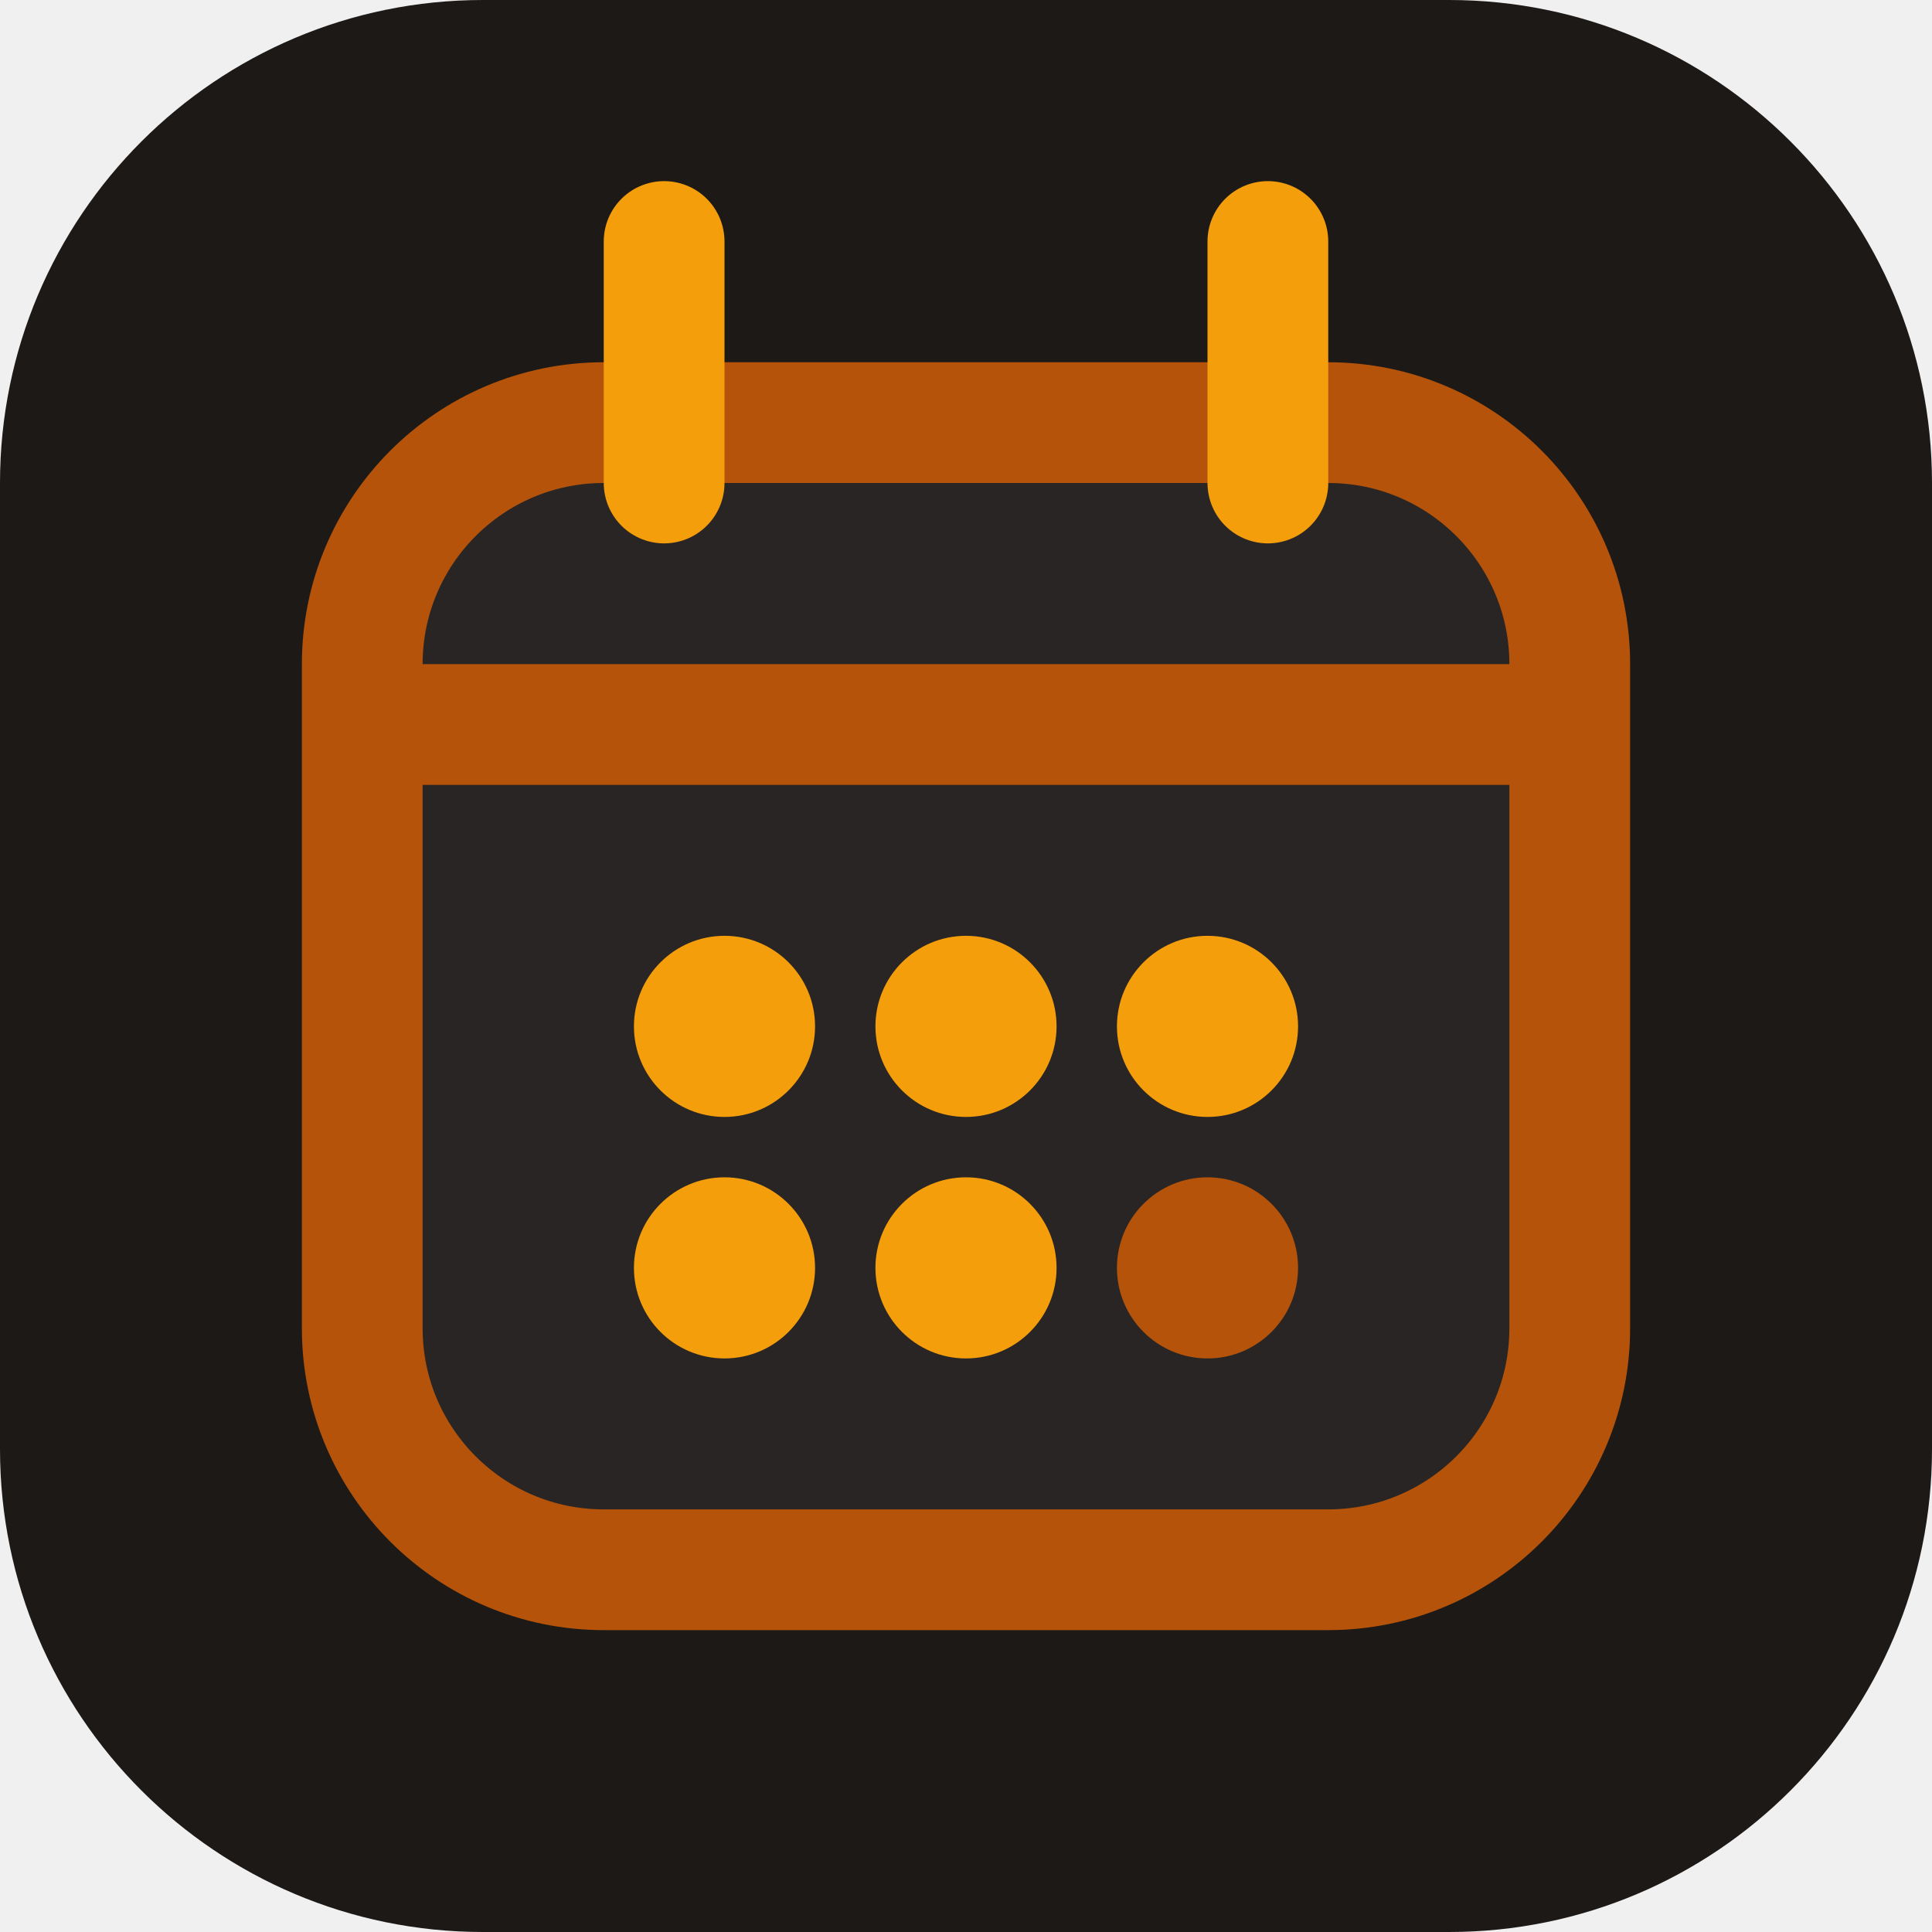
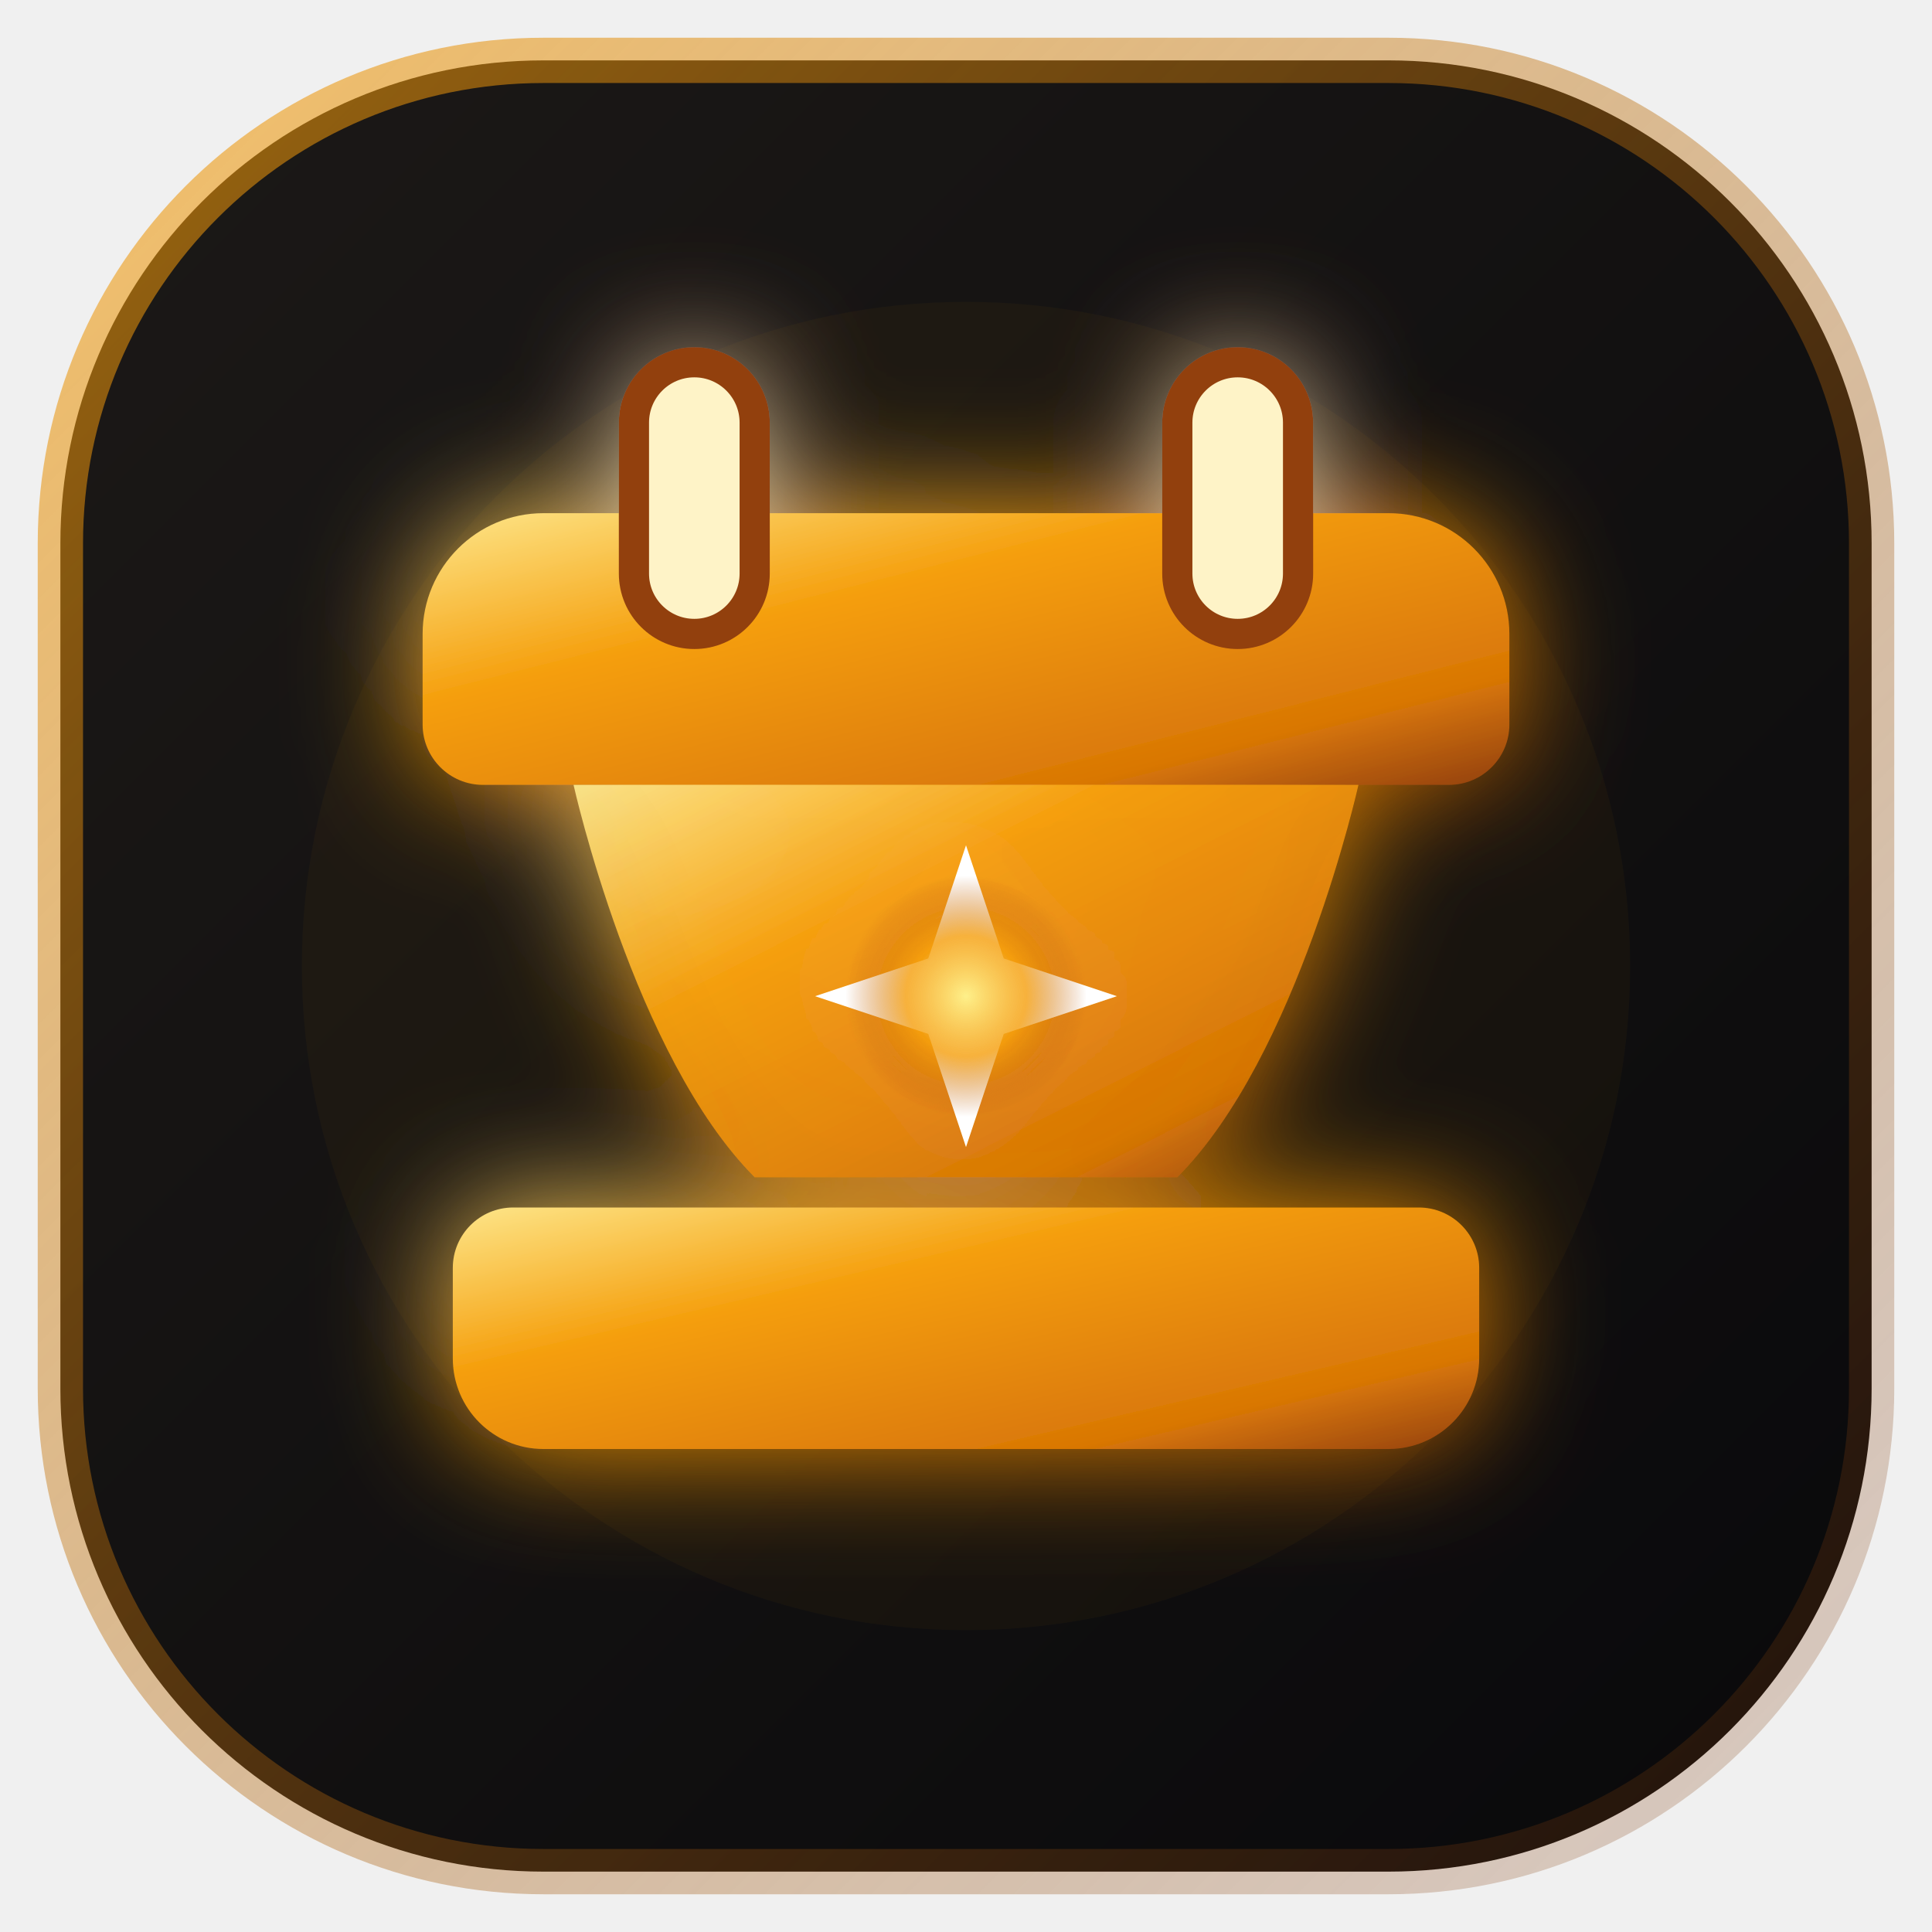
- <svg xmlns="http://www.w3.org/2000/svg" viewBox="0 0 64 64" fill="none">
-   <rect width="64" height="64" rx="16" fill="#1C1917" />
-   <rect x="12" y="14" width="40" height="38" rx="8" stroke="#B45309" stroke-width="4" fill="#292524" />
-   <path d="M12 24H52" stroke="#B45309" stroke-width="4" />
-   <path d="M22 8V16" stroke="#F59E0B" stroke-width="4" stroke-linecap="round" />
-   <path d="M42 8V16" stroke="#F59E0B" stroke-width="4" stroke-linecap="round" />
-   <circle cx="24" cy="34" r="3" fill="#F59E0B" />
-   <circle cx="32" cy="34" r="3" fill="#F59E0B" />
-   <circle cx="40" cy="34" r="3" fill="#F59E0B" />
-   <circle cx="24" cy="42" r="3" fill="#F59E0B" />
-   <circle cx="32" cy="42" r="3" fill="#F59E0B" />
-   <circle cx="40" cy="42" r="3" fill="#B45309" />
+ <svg xmlns="http://www.w3.org/2000/svg" viewBox="0 0 128 128" fill="none">
+   <defs>
+     <linearGradient id="bgGrad" x1="0%" y1="0%" x2="100%" y2="100%">
+       <stop offset="0%" stop-color="#1C1917" />
+       <stop offset="100%" stop-color="#09090B" />
+     </linearGradient>
+     <linearGradient id="goldGrad" x1="0%" y1="0%" x2="100%" y2="100%">
+       <stop offset="0%" stop-color="#FDE68A" />
+       <stop offset="35%" stop-color="#F59E0B" />
+       <stop offset="80%" stop-color="#D97706" />
+       <stop offset="100%" stop-color="#92400E" />
+     </linearGradient>
+     <radialGradient id="sparkGlow" cx="50%" cy="50%" r="50%">
+       <stop offset="0%" stop-color="#FEF08A" stop-opacity="1" />
+       <stop offset="50%" stop-color="#F59E0B" stop-opacity="0.8" />
+       <stop offset="100%" stop-color="#B45309" stop-opacity="0" />
+     </radialGradient>
+     <linearGradient id="borderGrad" x1="0%" y1="0%" x2="100%" y2="100%">
+       <stop offset="0%" stop-color="#F59E0B" stop-opacity="0.6" />
+       <stop offset="100%" stop-color="#78350F" stop-opacity="0.2" />
+     </linearGradient>
+     <filter id="forgeGlow" x="-20%" y="-20%" width="140%" height="140%">
+       <feGaussianBlur stdDeviation="4" result="blur" />
+       <feComposite in="SourceGraphic" in2="blur" operator="over" />
+     </filter>
+   </defs>
+   <rect x="4" y="4" width="120" height="120" rx="32" fill="url(#bgGrad)" stroke="url(#borderGrad)" stroke-width="3" />
+   <circle cx="64" cy="64" r="44" fill="#F59E0B" fill-opacity="0.04" />
+   <g filter="url(#forgeGlow)">
+     <path d="M28 42C28 37.582 31.582 34 36 34H92C96.418 34 100 37.582 100 42V48C100 50.209 98.209 52 96 52H32C29.791 52 28 50.209 28 48V42Z" fill="url(#goldGrad)" />
+     <path d="M38 52H90C90 52 86 70 78 78H50C42 70 38 52 38 52Z" fill="url(#goldGrad)" fill-opacity="0.95" />
+     <path d="M30 84C30 81.791 31.791 80 34 80H94C96.209 80 98 81.791 98 84V90C98 93.314 95.314 96 92 96H36C32.686 96 30 93.314 30 90V84Z" fill="url(#goldGrad)" />
+     <rect x="42" y="24" width="8" height="18" rx="4" fill="#FEF3C7" stroke="#92400E" stroke-width="2" />
+     <rect x="78" y="24" width="8" height="18" rx="4" fill="#FEF3C7" stroke="#92400E" stroke-width="2" />
+     <path d="M64 56L66.5 63.5L74 66L66.5 68.5L64 76L61.5 68.5L54 66L61.5 63.5L64 56Z" fill="#FFFFFF" />
+     <circle cx="64" cy="66" r="8" fill="url(#sparkGlow)" />
+   </g>
</svg>
